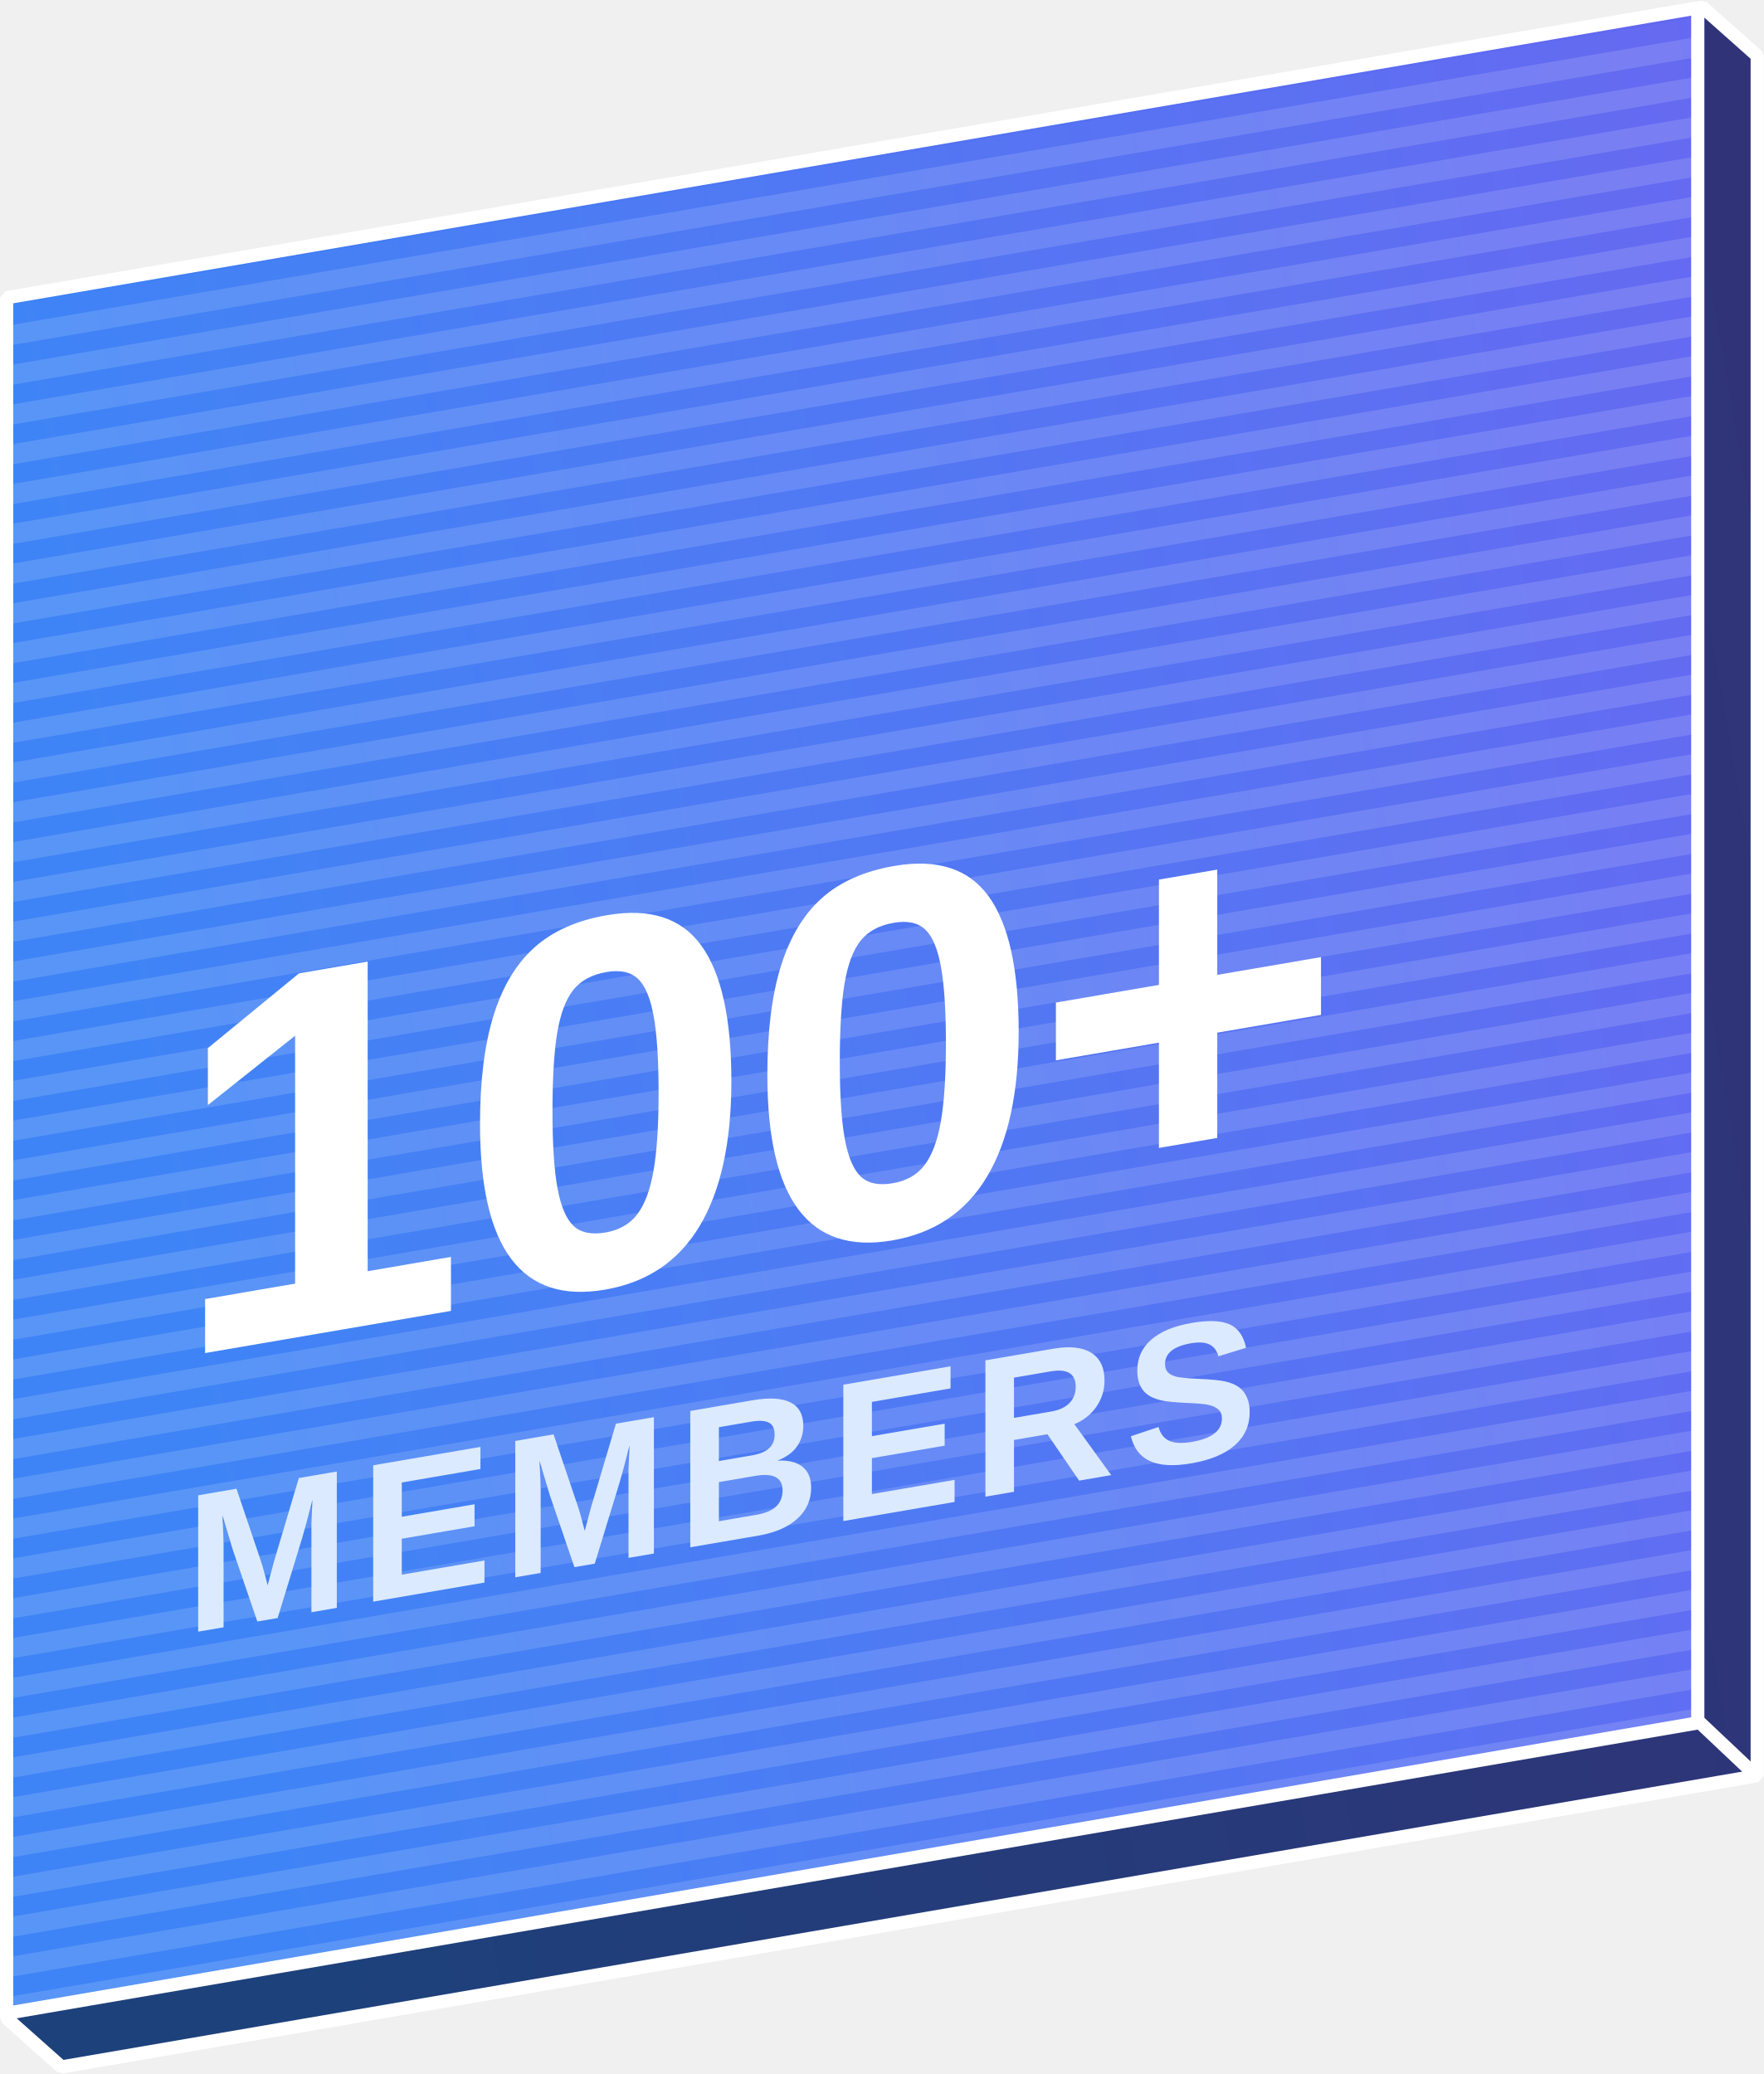
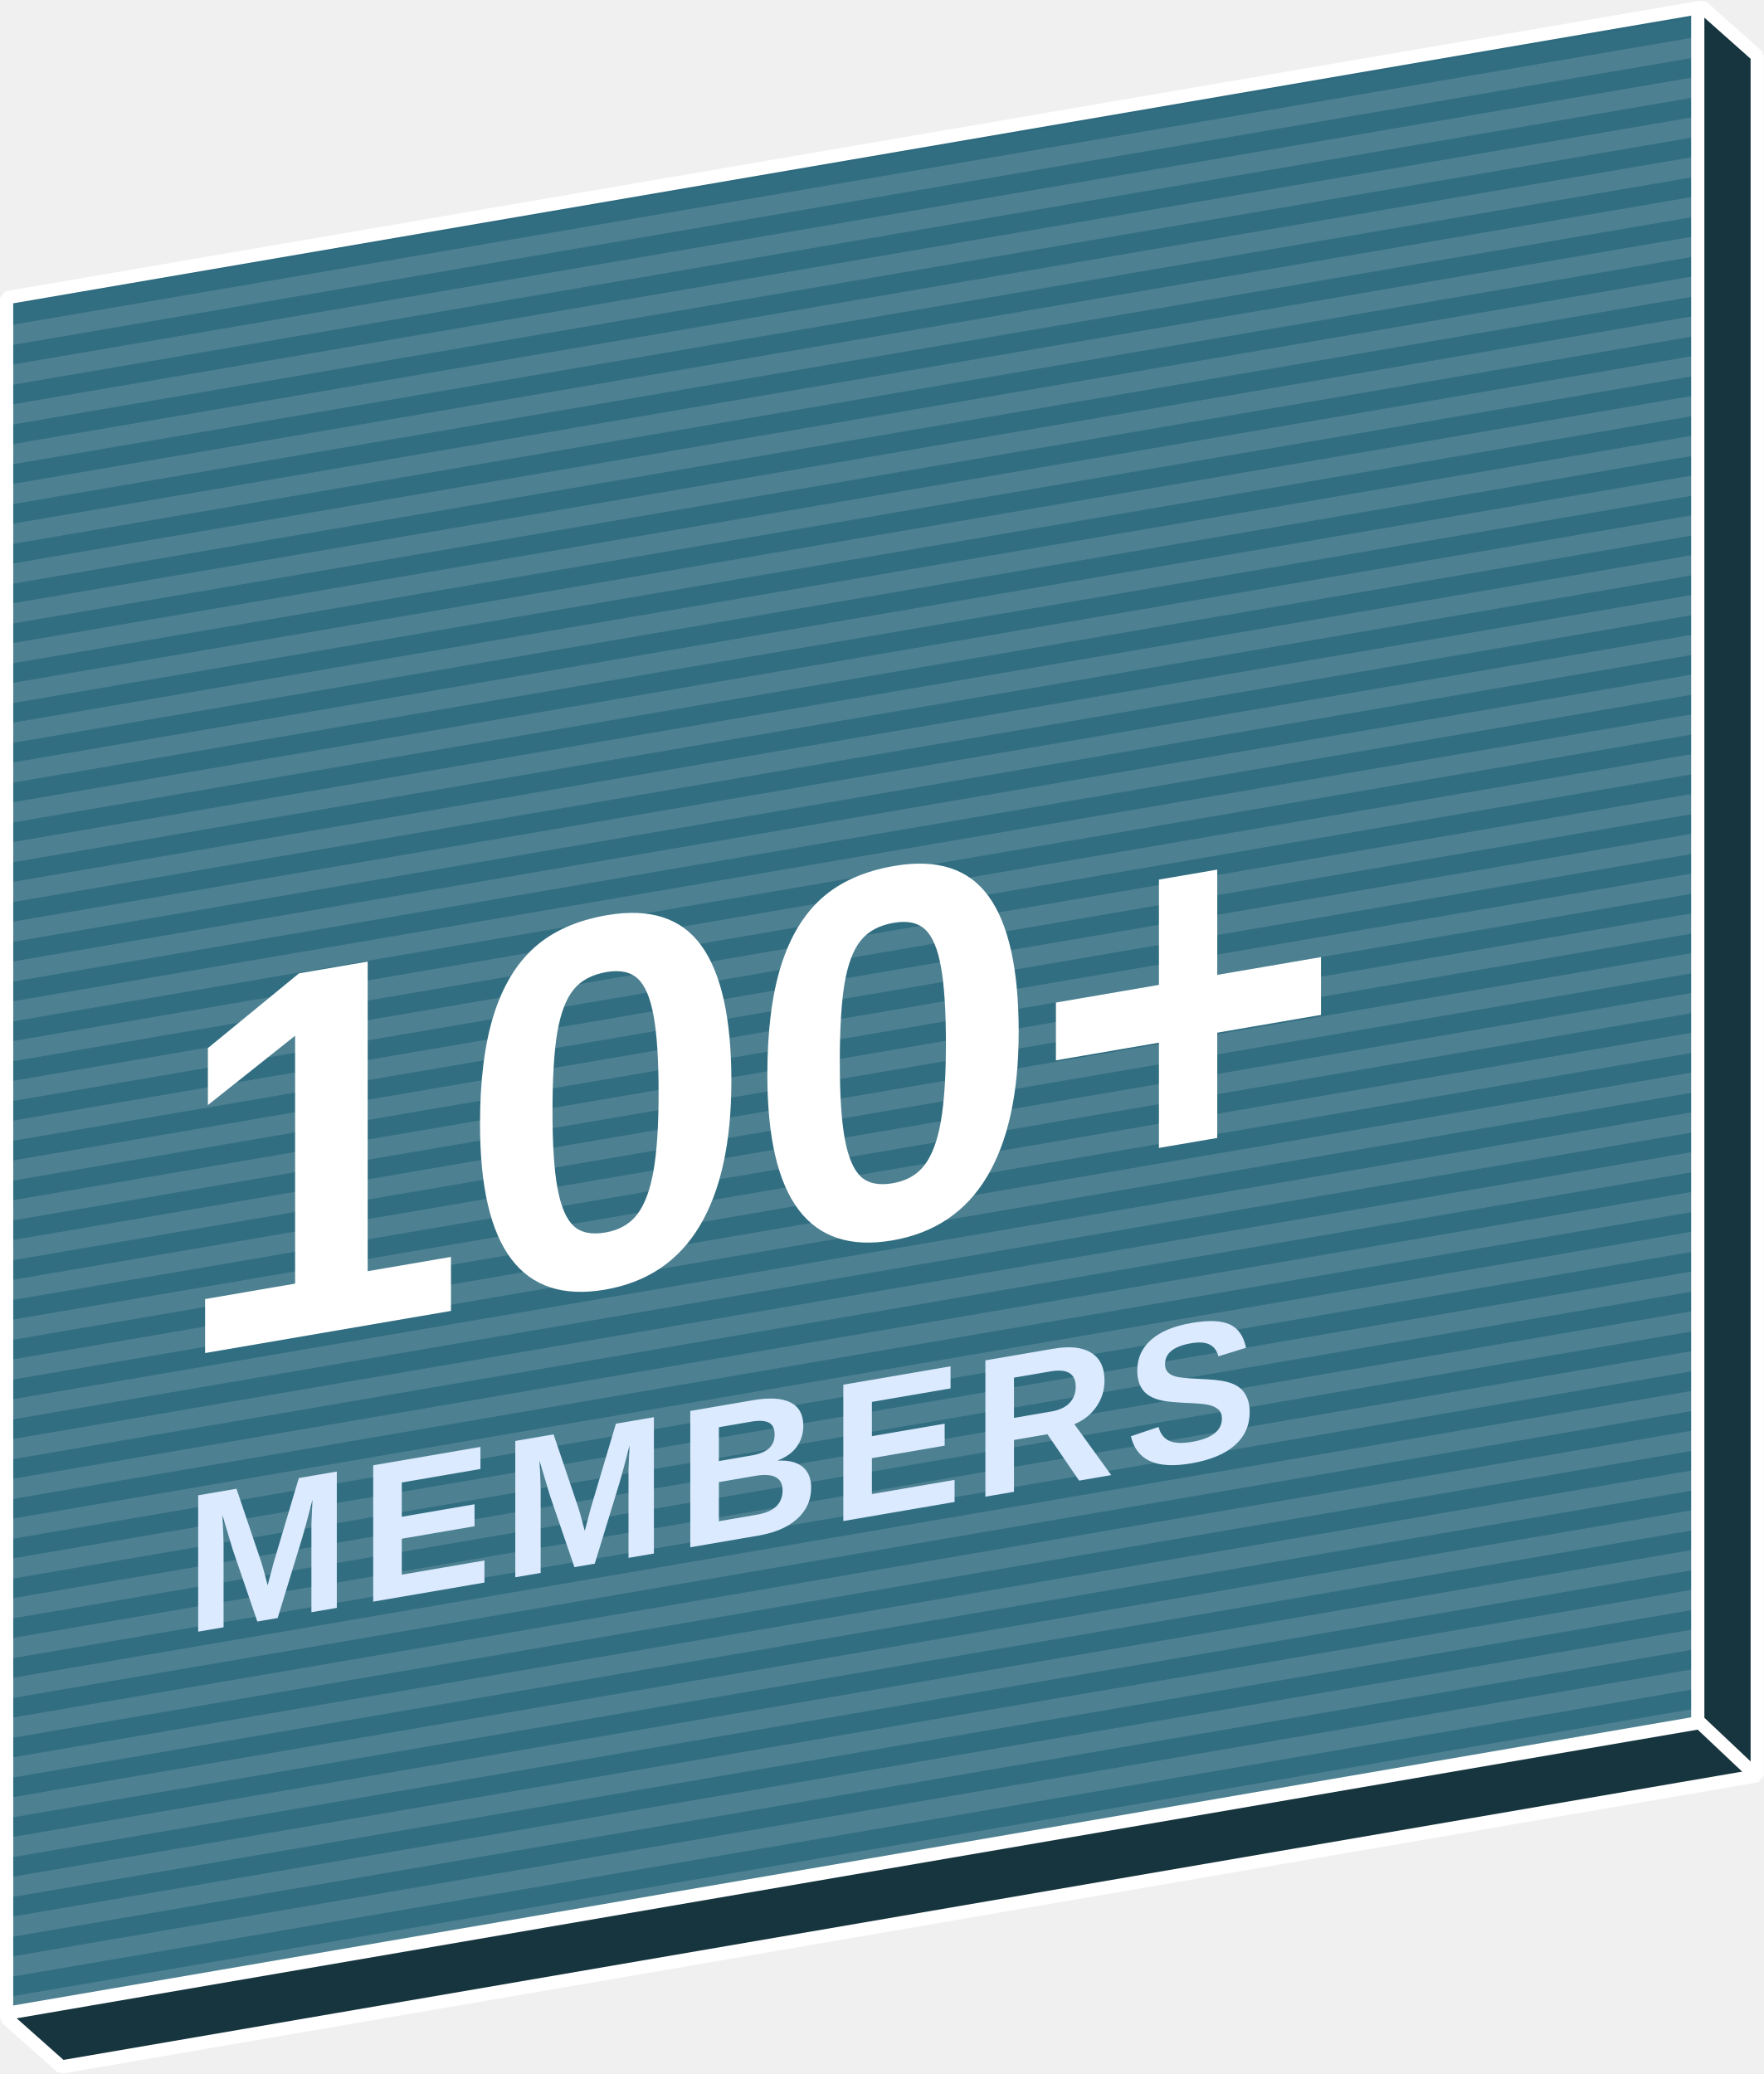
<svg xmlns="http://www.w3.org/2000/svg" xmlns:xlink="http://www.w3.org/1999/xlink" fill="none" height="314" viewBox="0 0 267 314" width="267">
  <linearGradient id="a">
-     <stop offset="0" stop-color="#3b82f6" />
-     <stop offset="1" stop-color="#6366f1" />
+     <stop offset="0" stop-color="#2E6B7E" />
+     <stop offset="1" stop-color="#2E6B7E" />
  </linearGradient>
  <linearGradient id="b" gradientUnits="userSpaceOnUse" x1="9" x2="267.049" xlink:href="#a" y1="52.95" y2="8.096" />
  <linearGradient id="c" gradientUnits="userSpaceOnUse" x1="-0" x2="258.049" xlink:href="#a" y1="44.95" y2=".096" />
  <clipPath id="d">
    <path d="m0 0h257v304.072h-257z" />
  </clipPath>
  <path d="m257.712 1.082 8.288 7.367v260.395l-256.695 44.089-8.289-7.368 8.956-252.512z" fill="url(#b)" />
  <path d="m257.712 1.082 8.288 7.367v260.395l-256.695 44.089-8.289-7.368 8.956-252.512z" fill="#000" fill-opacity=".5" />
  <g stroke="#fff">
    <path d="m257.712 1.082 8.288 7.367v260.395l-256.695 44.089-8.289-7.368 8.956-252.512z" stroke-linejoin="bevel" stroke-width="2" />
    <path d="m1 304.814v-259.736l256-43.892v259.658z" fill="url(#c)" stroke-linejoin="bevel" stroke-width="2" />
    <path d="m257 260.5 9 8.5" stroke-width="2" />
    <g clip-path="url(#d)" stroke-linejoin="bevel" stroke-width="3">
      <path d="m0 48.025 281-48.025" stroke-opacity=".02" />
      <path d="m0 51.025 281-48.025" stroke-opacity=".15" />
      <path d="m0 54.05 281-48.025" stroke-opacity=".02" />
      <path d="m0 57.05 281-48.025" stroke-opacity=".15" />
      <path d="m0 60.075 281-48.025" stroke-opacity=".02" />
      <path d="m0 63.075 281-48.025" stroke-opacity=".15" />
      <path d="m0 66.1 281-48.025" stroke-opacity=".02" />
      <path d="m0 69.1 281-48.025" stroke-opacity=".15" />
      <path d="m0 72.125 281-48.025" stroke-opacity=".02" />
      <path d="m0 75.125 281-48.025" stroke-opacity=".15" />
      <path d="m0 78.15 281-48.025" stroke-opacity=".02" />
      <path d="m0 81.15 281-48.025" stroke-opacity=".15" />
      <path d="m0 84.175 281-48.025" stroke-opacity=".02" />
      <path d="m0 87.175 281-48.025" stroke-opacity=".15" />
      <path d="m0 90.2 281-48.025" stroke-opacity=".02" />
      <path d="m0 93.2 281-48.025" stroke-opacity=".15" />
      <path d="m0 96.224 281-48.025" stroke-opacity=".02" />
      <path d="m0 99.224 281-48.025" stroke-opacity=".15" />
      <path d="m0 102.249 281-48.025" stroke-opacity=".02" />
      <path d="m0 105.249 281-48.025" stroke-opacity=".15" />
      <path d="m0 108.274 281-48.025" stroke-opacity=".02" />
      <path d="m0 111.274 281-48.025" stroke-opacity=".15" />
      <path d="m0 114.299 281-48.025" stroke-opacity=".02" />
      <path d="m0 117.299 281-48.025" stroke-opacity=".15" />
      <path d="m0 120.324 281-48.025" stroke-opacity=".02" />
      <path d="m0 123.324 281-48.025" stroke-opacity=".15" />
      <path d="m0 126.349 281-48.025" stroke-opacity=".02" />
      <path d="m0 129.349 281-48.025" stroke-opacity=".15" />
      <path d="m0 132.374 281-48.025" stroke-opacity=".02" />
      <path d="m0 135.374 281-48.025" stroke-opacity=".15" />
      <path d="m0 138.399 281-48.025" stroke-opacity=".02" />
      <path d="m0 141.399 281-48.025" stroke-opacity=".15" />
      <path d="m0 144.424 281-48.025" stroke-opacity=".02" />
      <path d="m0 147.424 281-48.025" stroke-opacity=".15" />
      <path d="m0 150.449 281-48.025" stroke-opacity=".02" />
      <path d="m0 153.449 281-48.025" stroke-opacity=".15" />
      <path d="m0 156.474 281-48.025" stroke-opacity=".02" />
      <path d="m0 159.474 281-48.025" stroke-opacity=".15" />
      <path d="m0 162.499 281-48.025" stroke-opacity=".02" />
      <path d="m0 165.499 281-48.025" stroke-opacity=".15" />
      <path d="m0 168.524 281-48.025" stroke-opacity=".02" />
      <path d="m0 171.524 281-48.025" stroke-opacity=".15" />
      <path d="m0 174.549 281-48.025" stroke-opacity=".02" />
      <path d="m0 177.549 281-48.025" stroke-opacity=".15" />
      <path d="m0 180.574 281-48.025" stroke-opacity=".02" />
      <path d="m0 183.574 281-48.025" stroke-opacity=".15" />
      <path d="m0 186.598 281-48.025" stroke-opacity=".02" />
      <path d="m0 189.598 281-48.025" stroke-opacity=".15" />
      <path d="m0 192.623 281-48.025" stroke-opacity=".02" />
      <path d="m0 195.623 281-48.025" stroke-opacity=".15" />
      <path d="m0 198.648 281-48.025" stroke-opacity=".02" />
      <path d="m0 201.648 281-48.025" stroke-opacity=".15" />
      <path d="m0 204.673 281-48.025" stroke-opacity=".02" />
      <path d="m0 207.673 281-48.025" stroke-opacity=".15" />
      <path d="m0 210.698 281-48.025" stroke-opacity=".02" />
      <path d="m0 213.698 281-48.025" stroke-opacity=".15" />
      <path d="m0 216.723 281-48.025" stroke-opacity=".02" />
      <path d="m0 219.723 281-48.025" stroke-opacity=".15" />
      <path d="m0 222.748 281-48.025" stroke-opacity=".02" />
      <path d="m0 225.748 281-48.025" stroke-opacity=".15" />
      <path d="m0 228.773 281-48.025" stroke-opacity=".02" />
      <path d="m0 231.773 281-48.025" stroke-opacity=".15" />
      <path d="m0 234.798 281-48.025" stroke-opacity=".02" />
      <path d="m0 237.798 281-48.025" stroke-opacity=".15" />
      <path d="m0 240.823 281-48.025" stroke-opacity=".02" />
      <path d="m0 243.823 281-48.025" stroke-opacity=".15" />
      <path d="m0 246.848 281-48.025" stroke-opacity=".02" />
      <path d="m0 249.848 281-48.025" stroke-opacity=".15" />
      <path d="m0 252.873 281-48.025" stroke-opacity=".02" />
      <path d="m0 255.873 281-48.025" stroke-opacity=".15" />
      <path d="m0 258.898 281-48.025" stroke-opacity=".02" />
      <path d="m0 261.898 281-48.025" stroke-opacity=".15" />
      <path d="m0 264.923 281-48.025" stroke-opacity=".02" />
      <path d="m0 267.923 281-48.025" stroke-opacity=".15" />
      <path d="m0 270.948 281-48.025" stroke-opacity=".02" />
      <path d="m0 273.948 281-48.025" stroke-opacity=".15" />
      <path d="m0 276.972 281-48.024" stroke-opacity=".02" />
      <path d="m0 279.972 281-48.024" stroke-opacity=".15" />
      <path d="m0 282.997 281-48.025" stroke-opacity=".02" />
      <path d="m0 285.997 281-48.025" stroke-opacity=".15" />
      <path d="m0 289.022 281-48.025" stroke-opacity=".02" />
      <path d="m0 292.022 281-48.025" stroke-opacity=".15" />
      <path d="m0 295.047 281-48.025" stroke-opacity=".02" />
      <path d="m0 298.047 281-48.025" stroke-opacity=".15" />
      <path d="m0 301.072 281-48.025" stroke-opacity=".02" />
      <path d="m0 304.072 281-48.025" stroke-opacity=".15" />
    </g>
  </g>
  <g transform="matrix(1,-0.171453,0,1,0,0.17145)">
    <text x="26" y="210" font-family="'Arial','Helvetica Neue',Helvetica,sans-serif" font-size="80" font-weight="900" letter-spacing="-1" fill="#FFFFFF">100+</text>
    <text x="28" y="252" font-family="'Arial','Helvetica Neue',Helvetica,sans-serif" font-size="30" font-weight="800" letter-spacing="1.5" fill="#DBEAFE">MEMBERS</text>
  </g>
</svg>
